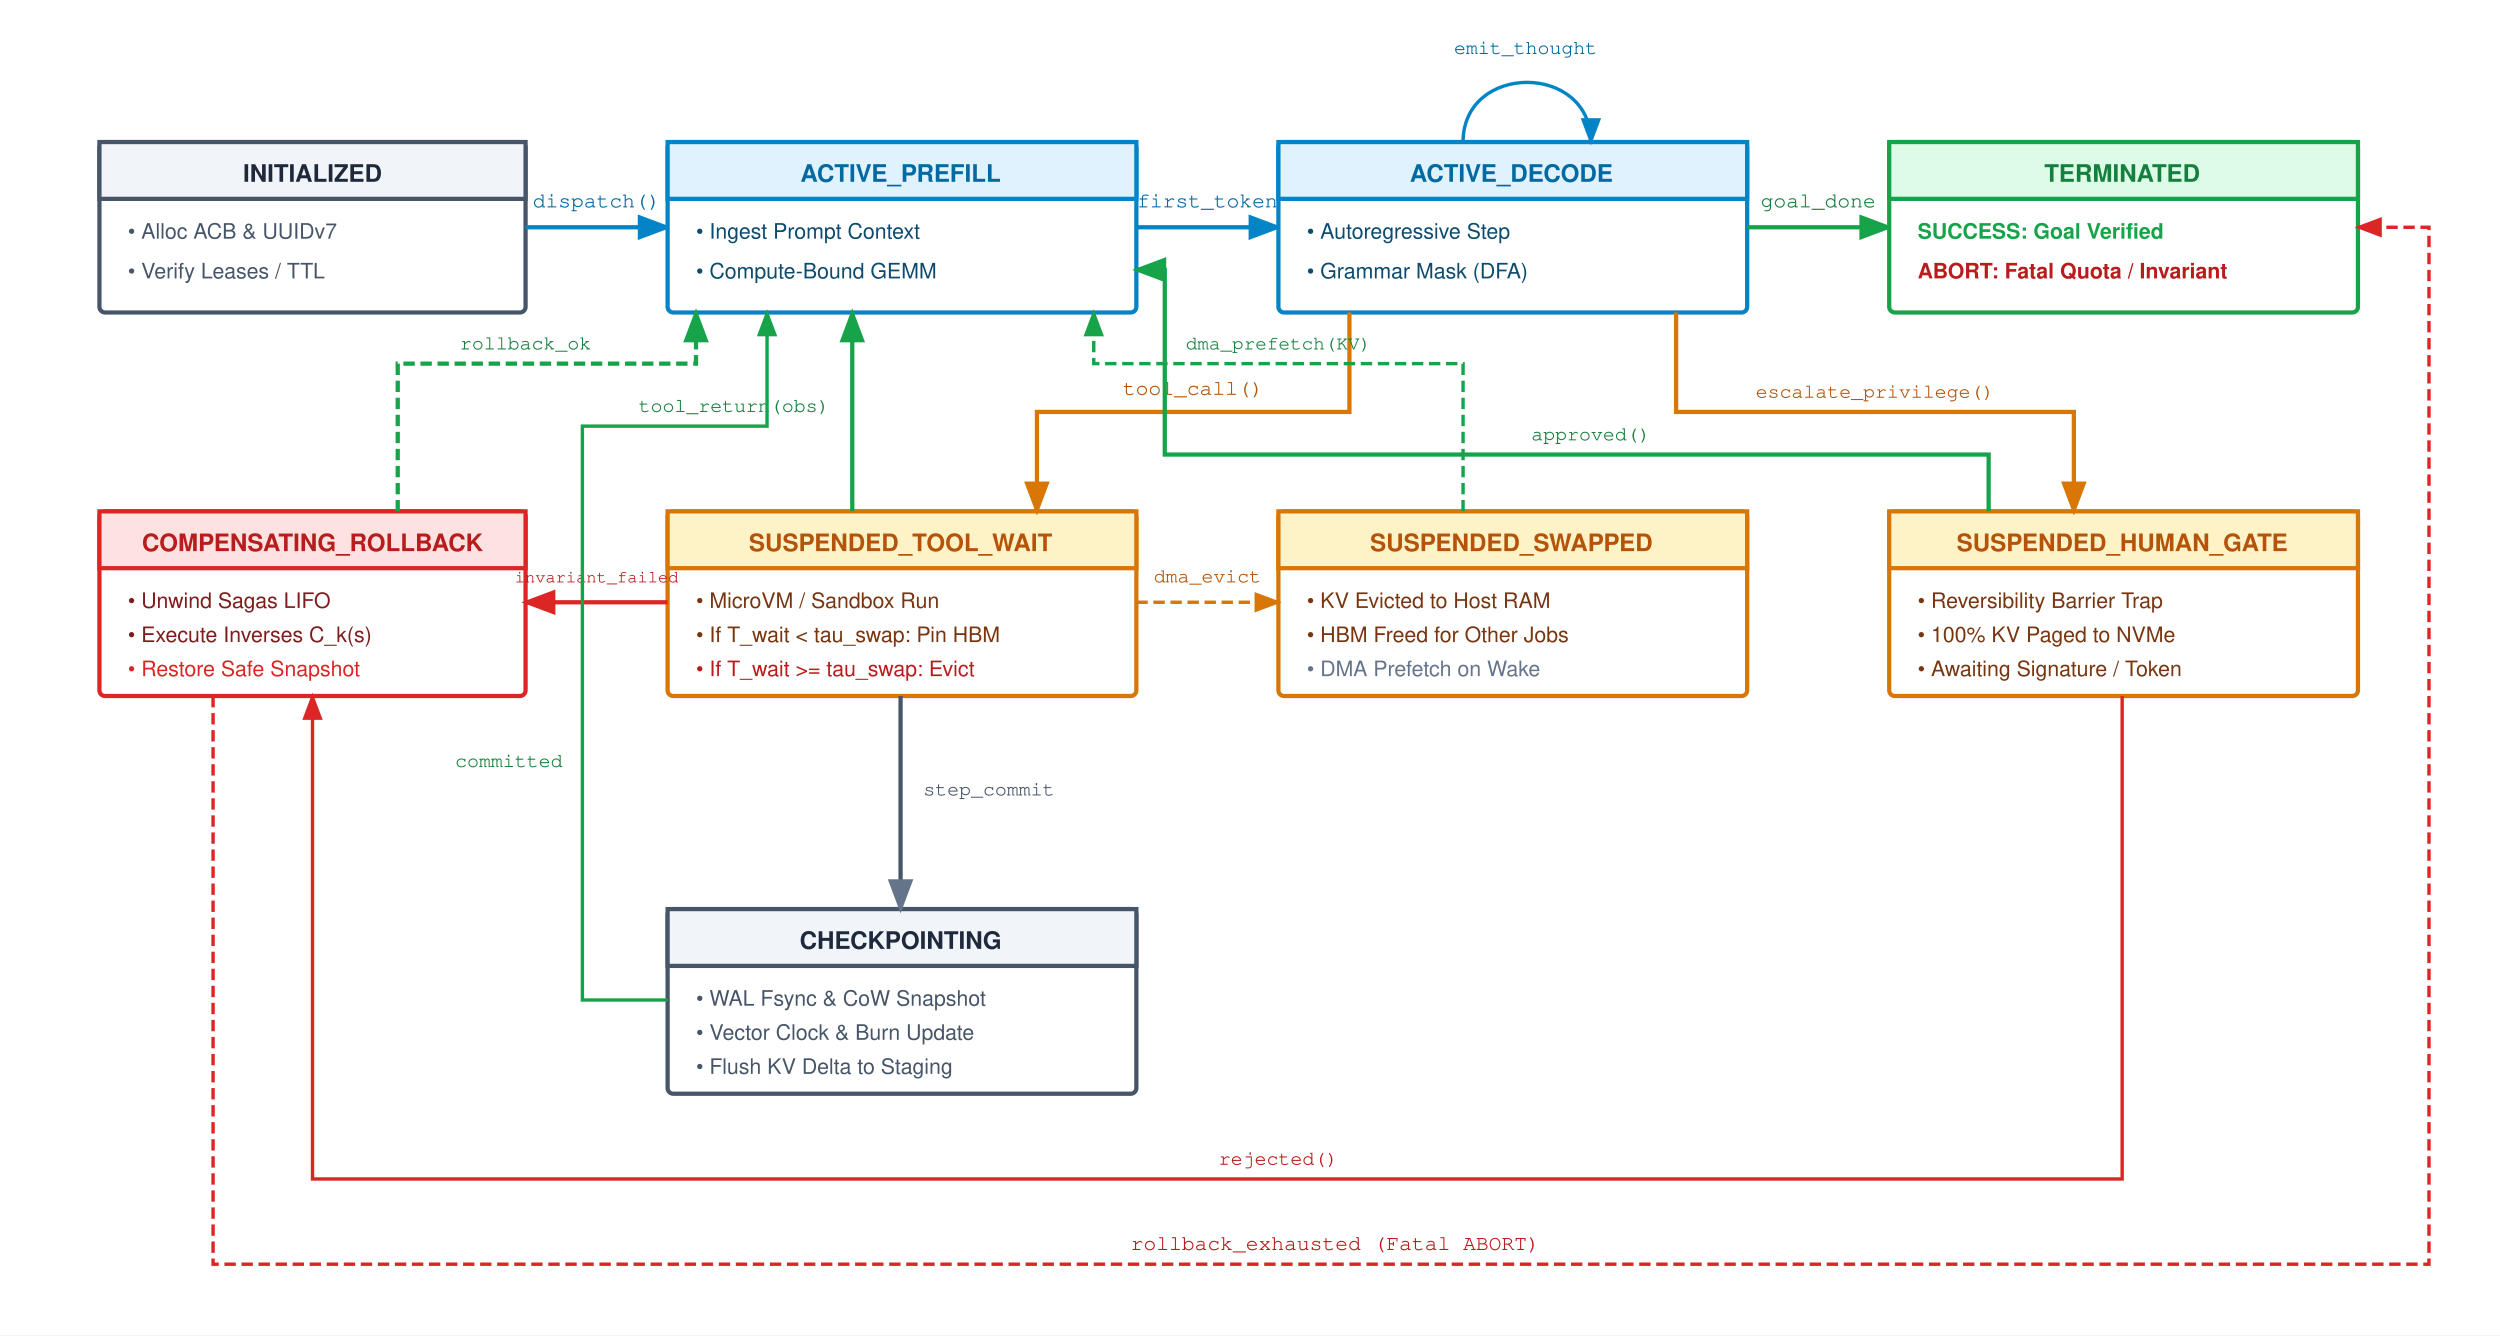
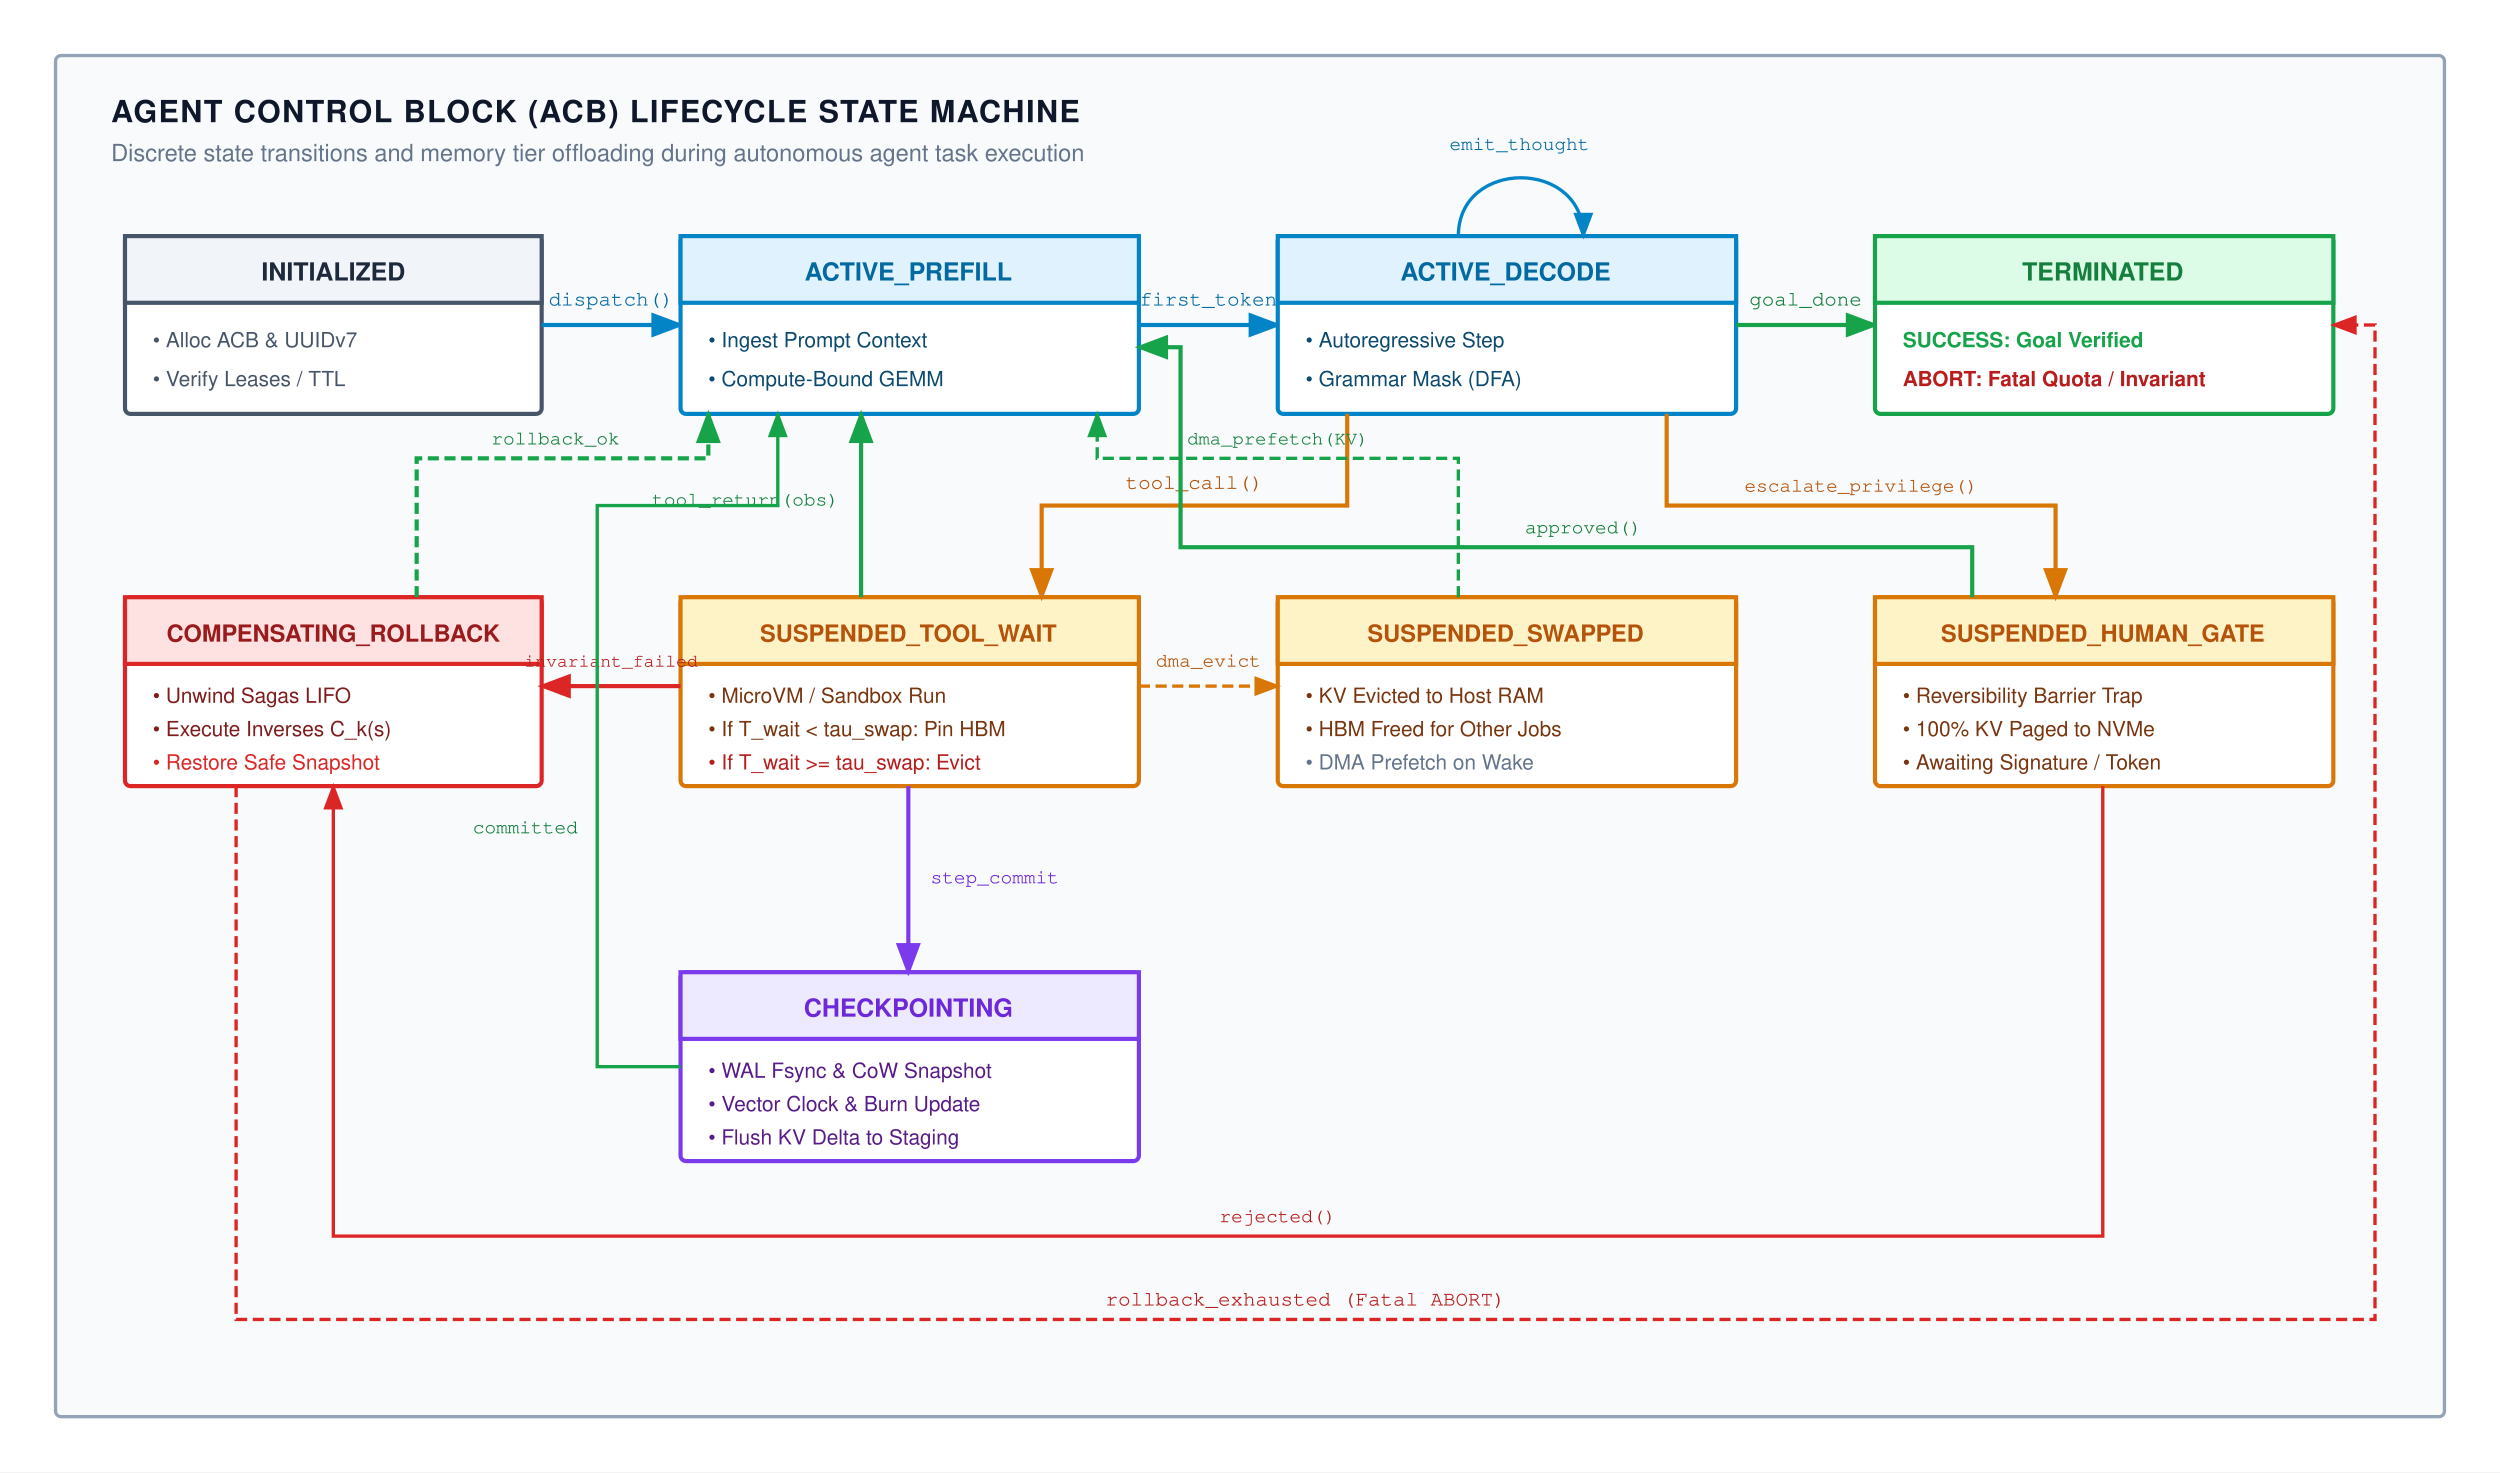
- <svg xmlns="http://www.w3.org/2000/svg" viewBox="0 0 880 470" width="100%" height="100%" font-family="Helvetica Neue, Helvetica, Arial, sans-serif">
+ <svg xmlns="http://www.w3.org/2000/svg" viewBox="0 0 900 530" width="100%" height="100%" font-family="Helvetica Neue, Helvetica, Arial, sans-serif">
  <defs>
    <marker id="arr-gray" markerWidth="8" markerHeight="6" refX="7" refY="3" orient="auto">
      <path d="M0,0 L8,3 L0,6 Z" fill="#64748b" />
    </marker>
    <marker id="arr-blue" markerWidth="8" markerHeight="6" refX="7" refY="3" orient="auto">
      <path d="M0,0 L8,3 L0,6 Z" fill="#0284c7" />
    </marker>
    <marker id="arr-green" markerWidth="8" markerHeight="6" refX="7" refY="3" orient="auto">
      <path d="M0,0 L8,3 L0,6 Z" fill="#16a34a" />
    </marker>
    <marker id="arr-orange" markerWidth="8" markerHeight="6" refX="7" refY="3" orient="auto">
      <path d="M0,0 L8,3 L0,6 Z" fill="#d97706" />
    </marker>
+     <marker id="arr-purple" markerWidth="8" markerHeight="6" refX="7" refY="3" orient="auto">
+       <path d="M0,0 L8,3 L0,6 Z" fill="#7c3aed" />
+     </marker>
    <marker id="arr-red" markerWidth="8" markerHeight="6" refX="7" refY="3" orient="auto">
      <path d="M0,0 L8,3 L0,6 Z" fill="#dc2626" />
    </marker>
  </defs>
-   <rect width="880" height="470" fill="#ffffff" />
-   <g transform="translate(35, 50)">
-     <rect x="0" y="0" width="150" height="60" rx="2" fill="#ffffff" stroke="#475569" stroke-width="1.5" />
-     <rect x="0" y="0" width="150" height="20" fill="#f1f5f9" stroke="#475569" stroke-width="1.5" />
-     <text x="75" y="14" text-anchor="middle" font-size="8.5" font-weight="700" fill="#1e293b">INITIALIZED</text>
-     <text x="10" y="34" font-size="7.5" fill="#475569">• Alloc ACB &amp; UUIDv7</text>
-     <text x="10" y="48" font-size="7.5" fill="#475569">• Verify Leases / TTL</text>
+   <rect width="900" height="530" fill="#ffffff" />
+   <rect x="20" y="20" width="860" height="490" rx="2" fill="#f8fafc" stroke="#94a3b8" stroke-width="1.2" />
+   <text x="40" y="44" font-size="11" font-weight="700" fill="#0f172a" letter-spacing="0.5">AGENT CONTROL BLOCK (ACB) LIFECYCLE STATE MACHINE</text>
+   <text x="40" y="58" font-size="8.5" fill="#64748b">Discrete state transitions and memory tier offloading during autonomous agent task execution</text>
+   <g transform="translate(45, 85)">
+     <rect x="0" y="0" width="150" height="64" rx="2" fill="#ffffff" stroke="#475569" stroke-width="1.5" />
+     <rect x="0" y="0" width="150" height="24" fill="#f1f5f9" stroke="#475569" stroke-width="1.5" />
+     <text x="75" y="16" text-anchor="middle" font-size="9" font-weight="700" fill="#1e293b">INITIALIZED</text>
+     <text x="10" y="40" font-size="7.5" fill="#475569">• Alloc ACB &amp; UUIDv7</text>
+     <text x="10" y="54" font-size="7.5" fill="#475569">• Verify Leases / TTL</text>
  </g>
-   <path d="M185,80 L235,80" stroke="#0284c7" stroke-width="1.5" marker-end="url(#arr-blue)" />
-   <text x="210" y="73" text-anchor="middle" font-family="Courier, monospace" font-size="7.5" fill="#0369a1">dispatch()</text>
-   <g transform="translate(235, 50)">
-     <rect x="0" y="0" width="165" height="60" rx="2" fill="#ffffff" stroke="#0284c7" stroke-width="1.5" />
-     <rect x="0" y="0" width="165" height="20" fill="#e0f2fe" stroke="#0284c7" stroke-width="1.5" />
-     <text x="82" y="14" text-anchor="middle" font-size="8.5" font-weight="700" fill="#0369a1">ACTIVE_PREFILL</text>
-     <text x="10" y="34" font-size="7.5" fill="#0c4a6e">• Ingest Prompt Context</text>
-     <text x="10" y="48" font-size="7.5" fill="#0c4a6e">• Compute-Bound GEMM</text>
+   <path d="M195,117 L245,117" stroke="#0284c7" stroke-width="1.5" marker-end="url(#arr-blue)" />
+   <text x="220" y="110" text-anchor="middle" font-family="Courier, monospace" font-size="7.5" fill="#0369a1">dispatch()</text>
+   <g transform="translate(245, 85)">
+     <rect x="0" y="0" width="165" height="64" rx="2" fill="#ffffff" stroke="#0284c7" stroke-width="1.5" />
+     <rect x="0" y="0" width="165" height="24" fill="#e0f2fe" stroke="#0284c7" stroke-width="1.5" />
+     <text x="82" y="16" text-anchor="middle" font-size="9" font-weight="700" fill="#0369a1">ACTIVE_PREFILL</text>
+     <text x="10" y="40" font-size="7.5" fill="#0c4a6e">• Ingest Prompt Context</text>
+     <text x="10" y="54" font-size="7.5" fill="#0c4a6e">• Compute-Bound GEMM</text>
  </g>
-   <path d="M400,80 L450,80" stroke="#0284c7" stroke-width="1.5" marker-end="url(#arr-blue)" />
-   <text x="425" y="73" text-anchor="middle" font-family="Courier, monospace" font-size="7.5" fill="#0369a1">first_token</text>
-   <g transform="translate(450, 50)">
-     <rect x="0" y="0" width="165" height="60" rx="2" fill="#ffffff" stroke="#0284c7" stroke-width="1.5" />
-     <rect x="0" y="0" width="165" height="20" fill="#e0f2fe" stroke="#0284c7" stroke-width="1.5" />
-     <text x="82" y="14" text-anchor="middle" font-size="8.5" font-weight="700" fill="#0369a1">ACTIVE_DECODE</text>
-     <text x="10" y="34" font-size="7.5" fill="#0c4a6e">• Autoregressive Step</text>
-     <text x="10" y="48" font-size="7.5" fill="#0c4a6e">• Grammar Mask (DFA)</text>
+   <path d="M410,117 L460,117" stroke="#0284c7" stroke-width="1.5" marker-end="url(#arr-blue)" />
+   <text x="435" y="110" text-anchor="middle" font-family="Courier, monospace" font-size="7.5" fill="#0369a1">first_token</text>
+   <g transform="translate(460, 85)">
+     <rect x="0" y="0" width="165" height="64" rx="2" fill="#ffffff" stroke="#0284c7" stroke-width="1.5" />
+     <rect x="0" y="0" width="165" height="24" fill="#e0f2fe" stroke="#0284c7" stroke-width="1.5" />
+     <text x="82" y="16" text-anchor="middle" font-size="9" font-weight="700" fill="#0369a1">ACTIVE_DECODE</text>
+     <text x="10" y="40" font-size="7.5" fill="#0c4a6e">• Autoregressive Step</text>
+     <text x="10" y="54" font-size="7.5" fill="#0c4a6e">• Grammar Mask (DFA)</text>
  </g>
-   <path d="M515,50 C515,22 560,22 560,50" fill="none" stroke="#0284c7" stroke-width="1.2" marker-end="url(#arr-blue)" />
-   <text x="537" y="19" text-anchor="middle" font-family="Courier, monospace" font-size="7" fill="#0369a1">emit_thought</text>
-   <path d="M615,80 L665,80" stroke="#16a34a" stroke-width="1.5" marker-end="url(#arr-green)" />
-   <text x="640" y="73" text-anchor="middle" font-family="Courier, monospace" font-size="7.5" fill="#15803d">goal_done</text>
-   <g transform="translate(665, 50)">
-     <rect x="0" y="0" width="165" height="60" rx="2" fill="#ffffff" stroke="#16a34a" stroke-width="1.5" />
-     <rect x="0" y="0" width="165" height="20" fill="#dcfce7" stroke="#16a34a" stroke-width="1.5" />
-     <text x="82" y="14" text-anchor="middle" font-size="8.5" font-weight="700" fill="#15803d">TERMINATED</text>
-     <text x="10" y="34" font-size="7.5" font-weight="700" fill="#16a34a">SUCCESS: Goal Verified</text>
-     <text x="10" y="48" font-size="7.5" font-weight="700" fill="#b91c1c">ABORT: Fatal Quota / Invariant</text>
+   <path d="M525,85 C525,57 570,57 570,85" fill="none" stroke="#0284c7" stroke-width="1.2" marker-end="url(#arr-blue)" />
+   <text x="547" y="54" text-anchor="middle" font-family="Courier, monospace" font-size="7" fill="#0369a1">emit_thought</text>
+   <path d="M625,117 L675,117" stroke="#16a34a" stroke-width="1.5" marker-end="url(#arr-green)" />
+   <text x="650" y="110" text-anchor="middle" font-family="Courier, monospace" font-size="7.5" fill="#15803d">goal_done</text>
+   <g transform="translate(675, 85)">
+     <rect x="0" y="0" width="165" height="64" rx="2" fill="#ffffff" stroke="#16a34a" stroke-width="1.5" />
+     <rect x="0" y="0" width="165" height="24" fill="#dcfce7" stroke="#16a34a" stroke-width="1.5" />
+     <text x="82" y="16" text-anchor="middle" font-size="9" font-weight="700" fill="#15803d">TERMINATED</text>
+     <text x="10" y="40" font-size="7.5" font-weight="700" fill="#16a34a">SUCCESS: Goal Verified</text>
+     <text x="10" y="54" font-size="7.5" font-weight="700" fill="#b91c1c">ABORT: Fatal Quota / Invariant</text>
  </g>
-   <g transform="translate(35, 180)">
-     <rect x="0" y="0" width="150" height="65" rx="2" fill="#ffffff" stroke="#dc2626" stroke-width="1.5" />
-     <rect x="0" y="0" width="150" height="20" fill="#fee2e2" stroke="#dc2626" stroke-width="1.5" />
-     <text x="75" y="14" text-anchor="middle" font-size="8.5" font-weight="700" fill="#b91c1c">COMPENSATING_ROLLBACK</text>
-     <text x="10" y="34" font-size="7.5" fill="#7f1d1d">• Unwind Sagas LIFO</text>
-     <text x="10" y="46" font-size="7.5" fill="#7f1d1d">• Execute Inverses C_k(s)</text>
-     <text x="10" y="58" font-size="7.5" fill="#dc2626">• Restore Safe Snapshot</text>
+   <g transform="translate(45, 215)">
+     <rect x="0" y="0" width="150" height="68" rx="2" fill="#ffffff" stroke="#dc2626" stroke-width="1.5" />
+     <rect x="0" y="0" width="150" height="24" fill="#fee2e2" stroke="#dc2626" stroke-width="1.5" />
+     <text x="75" y="16" text-anchor="middle" font-size="8.5" font-weight="700" fill="#991b1b">COMPENSATING_ROLLBACK</text>
+     <text x="10" y="38" font-size="7.5" fill="#7f1d1d">• Unwind Sagas LIFO</text>
+     <text x="10" y="50" font-size="7.5" fill="#7f1d1d">• Execute Inverses C_k(s)</text>
+     <text x="10" y="62" font-size="7.5" fill="#dc2626">• Restore Safe Snapshot</text>
  </g>
-   <path d="M140,180 L140,128 L245,128 L245,110" fill="none" stroke="#16a34a" stroke-width="1.5" stroke-dasharray="4,2" marker-end="url(#arr-green)" />
-   <text x="185" y="123" text-anchor="middle" font-family="Courier, monospace" font-size="7" fill="#15803d">rollback_ok</text>
-   <g transform="translate(235, 180)">
-     <rect x="0" y="0" width="165" height="65" rx="2" fill="#ffffff" stroke="#d97706" stroke-width="1.5" />
-     <rect x="0" y="0" width="165" height="20" fill="#fef3c7" stroke="#d97706" stroke-width="1.5" />
-     <text x="82" y="14" text-anchor="middle" font-size="8.5" font-weight="700" fill="#b45309">SUSPENDED_TOOL_WAIT</text>
-     <text x="10" y="34" font-size="7.5" fill="#78350f">• MicroVM / Sandbox Run</text>
-     <text x="10" y="46" font-size="7.5" fill="#78350f">• If T_wait &lt; tau_swap: Pin HBM</text>
-     <text x="10" y="58" font-size="7.5" fill="#b91c1c">• If T_wait &gt;= tau_swap: Evict</text>
+   <path d="M150,215 L150,165 L255,165 L255,149" fill="none" stroke="#16a34a" stroke-width="1.5" stroke-dasharray="4,2" marker-end="url(#arr-green)" />
+   <text x="200" y="160" text-anchor="middle" font-family="Courier, monospace" font-size="7" fill="#15803d">rollback_ok</text>
+   <g transform="translate(245, 215)">
+     <rect x="0" y="0" width="165" height="68" rx="2" fill="#ffffff" stroke="#d97706" stroke-width="1.5" />
+     <rect x="0" y="0" width="165" height="24" fill="#fef3c7" stroke="#d97706" stroke-width="1.5" />
+     <text x="82" y="16" text-anchor="middle" font-size="8.5" font-weight="700" fill="#b45309">SUSPENDED_TOOL_WAIT</text>
+     <text x="10" y="38" font-size="7.5" fill="#78350f">• MicroVM / Sandbox Run</text>
+     <text x="10" y="50" font-size="7.5" fill="#78350f">• If T_wait &lt; tau_swap: Pin HBM</text>
+     <text x="10" y="62" font-size="7.5" fill="#b91c1c">• If T_wait &gt;= tau_swap: Evict</text>
  </g>
-   <path d="M475,110 L475,145 L365,145 L365,180" fill="none" stroke="#d97706" stroke-width="1.5" marker-end="url(#arr-orange)" />
-   <text x="420" y="139" text-anchor="middle" font-family="Courier, monospace" font-size="7.5" fill="#b45309">tool_call()</text>
-   <path d="M300,180 L300,110" stroke="#16a34a" stroke-width="1.5" marker-end="url(#arr-green)" />
-   <text x="292" y="145" text-anchor="end" font-family="Courier, monospace" font-size="7" fill="#15803d">tool_return(obs)</text>
-   <path d="M235,212 L185,212" stroke="#dc2626" stroke-width="1.5" marker-end="url(#arr-red)" />
-   <text x="210" y="205" text-anchor="middle" font-family="Courier, monospace" font-size="6" fill="#b91c1c">invariant_failed</text>
-   <g transform="translate(450, 180)">
-     <rect x="0" y="0" width="165" height="65" rx="2" fill="#ffffff" stroke="#d97706" stroke-width="1.5" />
-     <rect x="0" y="0" width="165" height="20" fill="#fef3c7" stroke="#d97706" stroke-width="1.5" />
-     <text x="82" y="14" text-anchor="middle" font-size="8.5" font-weight="700" fill="#b45309">SUSPENDED_SWAPPED</text>
-     <text x="10" y="34" font-size="7.5" fill="#78350f">• KV Evicted to Host RAM</text>
-     <text x="10" y="46" font-size="7.5" fill="#78350f">• HBM Freed for Other Jobs</text>
-     <text x="10" y="58" font-size="7.5" fill="#64748b">• DMA Prefetch on Wake</text>
+   <path d="M485,149 L485,182 L375,182 L375,215" fill="none" stroke="#d97706" stroke-width="1.5" marker-end="url(#arr-orange)" />
+   <text x="430" y="176" text-anchor="middle" font-family="Courier, monospace" font-size="7.5" fill="#b45309">tool_call()</text>
+   <path d="M310,215 L310,149" stroke="#16a34a" stroke-width="1.5" marker-end="url(#arr-green)" />
+   <text x="302" y="182" text-anchor="end" font-family="Courier, monospace" font-size="7" fill="#15803d">tool_return(obs)</text>
+   <path d="M245,247 L195,247" stroke="#dc2626" stroke-width="1.5" marker-end="url(#arr-red)" />
+   <text x="220" y="240" text-anchor="middle" font-family="Courier, monospace" font-size="6.5" fill="#b91c1c">invariant_failed</text>
+   <g transform="translate(460, 215)">
+     <rect x="0" y="0" width="165" height="68" rx="2" fill="#ffffff" stroke="#d97706" stroke-width="1.5" />
+     <rect x="0" y="0" width="165" height="24" fill="#fef3c7" stroke="#d97706" stroke-width="1.5" />
+     <text x="82" y="16" text-anchor="middle" font-size="8.5" font-weight="700" fill="#b45309">SUSPENDED_SWAPPED</text>
+     <text x="10" y="38" font-size="7.5" fill="#78350f">• KV Evicted to Host RAM</text>
+     <text x="10" y="50" font-size="7.5" fill="#78350f">• HBM Freed for Other Jobs</text>
+     <text x="10" y="62" font-size="7.5" fill="#64748b">• DMA Prefetch on Wake</text>
  </g>
-   <path d="M400,212 L450,212" stroke="#d97706" stroke-width="1.2" stroke-dasharray="4,2" marker-end="url(#arr-orange)" />
-   <text x="425" y="205" text-anchor="middle" font-family="Courier, monospace" font-size="7" fill="#b45309">dma_evict</text>
-   <path d="M515,180 L515,128 L385,128 L385,110" fill="none" stroke="#16a34a" stroke-width="1.2" stroke-dasharray="4,2" marker-end="url(#arr-green)" />
-   <text x="450" y="123" text-anchor="middle" font-family="Courier, monospace" font-size="6.8" fill="#15803d">dma_prefetch(KV)</text>
-   <g transform="translate(665, 180)">
-     <rect x="0" y="0" width="165" height="65" rx="2" fill="#ffffff" stroke="#d97706" stroke-width="1.5" />
-     <rect x="0" y="0" width="165" height="20" fill="#fef3c7" stroke="#d97706" stroke-width="1.5" />
-     <text x="82" y="14" text-anchor="middle" font-size="8.5" font-weight="700" fill="#b45309">SUSPENDED_HUMAN_GATE</text>
-     <text x="10" y="34" font-size="7.5" fill="#78350f">• Reversibility Barrier Trap</text>
-     <text x="10" y="46" font-size="7.5" fill="#78350f">• 100% KV Paged to NVMe</text>
-     <text x="10" y="58" font-size="7.5" fill="#78350f">• Awaiting Signature / Token</text>
+   <path d="M410,247 L460,247" stroke="#d97706" stroke-width="1.2" stroke-dasharray="4,2" marker-end="url(#arr-orange)" />
+   <text x="435" y="240" text-anchor="middle" font-family="Courier, monospace" font-size="7" fill="#b45309">dma_evict</text>
+   <path d="M525,215 L525,165 L395,165 L395,149" fill="none" stroke="#16a34a" stroke-width="1.2" stroke-dasharray="4,2" marker-end="url(#arr-green)" />
+   <text x="460" y="160" text-anchor="middle" font-family="Courier, monospace" font-size="6.8" fill="#15803d">dma_prefetch(KV)</text>
+   <g transform="translate(675, 215)">
+     <rect x="0" y="0" width="165" height="68" rx="2" fill="#ffffff" stroke="#d97706" stroke-width="1.5" />
+     <rect x="0" y="0" width="165" height="24" fill="#fef3c7" stroke="#d97706" stroke-width="1.5" />
+     <text x="82" y="16" text-anchor="middle" font-size="8.5" font-weight="700" fill="#b45309">SUSPENDED_HUMAN_GATE</text>
+     <text x="10" y="38" font-size="7.5" fill="#78350f">• Reversibility Barrier Trap</text>
+     <text x="10" y="50" font-size="7.5" fill="#78350f">• 100% KV Paged to NVMe</text>
+     <text x="10" y="62" font-size="7.5" fill="#78350f">• Awaiting Signature / Token</text>
  </g>
-   <path d="M590,110 L590,145 L730,145 L730,180" fill="none" stroke="#d97706" stroke-width="1.5" marker-end="url(#arr-orange)" />
-   <text x="660" y="140" text-anchor="middle" font-family="Courier, monospace" font-size="7" fill="#b45309">escalate_privilege()</text>
-   <path d="M700,180 L700,160 L410,160 L410,95 L400,95" fill="none" stroke="#16a34a" stroke-width="1.5" marker-end="url(#arr-green)" />
-   <text x="560" y="155" text-anchor="middle" font-family="Courier, monospace" font-size="7" fill="#15803d">approved()</text>
-   <g transform="translate(235, 320)">
-     <rect x="0" y="0" width="165" height="65" rx="2" fill="#ffffff" stroke="#475569" stroke-width="1.5" />
-     <rect x="0" y="0" width="165" height="20" fill="#f1f5f9" stroke="#475569" stroke-width="1.5" />
-     <text x="82" y="14" text-anchor="middle" font-size="8.5" font-weight="700" fill="#1e293b">CHECKPOINTING</text>
-     <text x="10" y="34" font-size="7.5" fill="#475569">• WAL Fsync &amp; CoW Snapshot</text>
-     <text x="10" y="46" font-size="7.5" fill="#475569">• Vector Clock &amp; Burn Update</text>
-     <text x="10" y="58" font-size="7.5" fill="#475569">• Flush KV Delta to Staging</text>
+   <path d="M600,149 L600,182 L740,182 L740,215" fill="none" stroke="#d97706" stroke-width="1.5" marker-end="url(#arr-orange)" />
+   <text x="670" y="177" text-anchor="middle" font-family="Courier, monospace" font-size="7" fill="#b45309">escalate_privilege()</text>
+   <path d="M710,215 L710,197 L425,197 L425,125 L410,125" fill="none" stroke="#16a34a" stroke-width="1.5" marker-end="url(#arr-green)" />
+   <text x="570" y="192" text-anchor="middle" font-family="Courier, monospace" font-size="7" fill="#15803d">approved()</text>
+   <g transform="translate(245, 350)">
+     <rect x="0" y="0" width="165" height="68" rx="2" fill="#ffffff" stroke="#7c3aed" stroke-width="1.5" />
+     <rect x="0" y="0" width="165" height="24" fill="#ede9fe" stroke="#7c3aed" stroke-width="1.5" />
+     <text x="82" y="16" text-anchor="middle" font-size="9" font-weight="700" fill="#6d28d9">CHECKPOINTING</text>
+     <text x="10" y="38" font-size="7.5" fill="#581c87">• WAL Fsync &amp; CoW Snapshot</text>
+     <text x="10" y="50" font-size="7.5" fill="#581c87">• Vector Clock &amp; Burn Update</text>
+     <text x="10" y="62" font-size="7.5" fill="#581c87">• Flush KV Delta to Staging</text>
  </g>
-   <path d="M317,245 L317,320" stroke="#475569" stroke-width="1.5" marker-end="url(#arr-gray)" />
-   <text x="325" y="280" font-family="Courier, monospace" font-size="7" fill="#475569">step_commit</text>
-   <path d="M235,352 L205,352 L205,150 L270,150 L270,110" fill="none" stroke="#16a34a" stroke-width="1.2" marker-end="url(#arr-green)" />
-   <text x="198" y="270" text-anchor="end" font-family="Courier, monospace" font-size="7" fill="#15803d">committed</text>
-   <path d="M747,245 L747,415 L110,415 L110,245" fill="none" stroke="#dc2626" stroke-width="1.2" marker-end="url(#arr-red)" />
-   <text x="450" y="410" text-anchor="middle" font-family="Courier, monospace" font-size="7" fill="#b91c1c">rejected()</text>
-   <path d="M75,245 L75,445 L855,445 L855,80 L830,80" fill="none" stroke="#dc2626" stroke-width="1.2" stroke-dasharray="4,2" marker-end="url(#arr-red)" />
-   <text x="470" y="440" text-anchor="middle" font-family="Courier, monospace" font-size="7.5" fill="#b91c1c">rollback_exhausted (Fatal ABORT)</text>
+   <path d="M327,283 L327,350" stroke="#7c3aed" stroke-width="1.5" marker-end="url(#arr-purple)" />
+   <text x="335" y="318" font-family="Courier, monospace" font-size="7" fill="#6d28d9">step_commit</text>
+   <path d="M245,384 L215,384 L215,182 L280,182 L280,149" fill="none" stroke="#16a34a" stroke-width="1.2" marker-end="url(#arr-green)" />
+   <text x="208" y="300" text-anchor="end" font-family="Courier, monospace" font-size="7" fill="#15803d">committed</text>
+   <path d="M757,283 L757,445 L120,445 L120,283" fill="none" stroke="#dc2626" stroke-width="1.2" marker-end="url(#arr-red)" />
+   <text x="460" y="440" text-anchor="middle" font-family="Courier, monospace" font-size="7" fill="#b91c1c">rejected()</text>
+   <path d="M85,283 L85,475 L855,475 L855,117 L840,117" fill="none" stroke="#dc2626" stroke-width="1.2" stroke-dasharray="4,2" marker-end="url(#arr-red)" />
+   <text x="470" y="470" text-anchor="middle" font-family="Courier, monospace" font-size="7.5" fill="#b91c1c">rollback_exhausted (Fatal ABORT)</text>
</svg>
